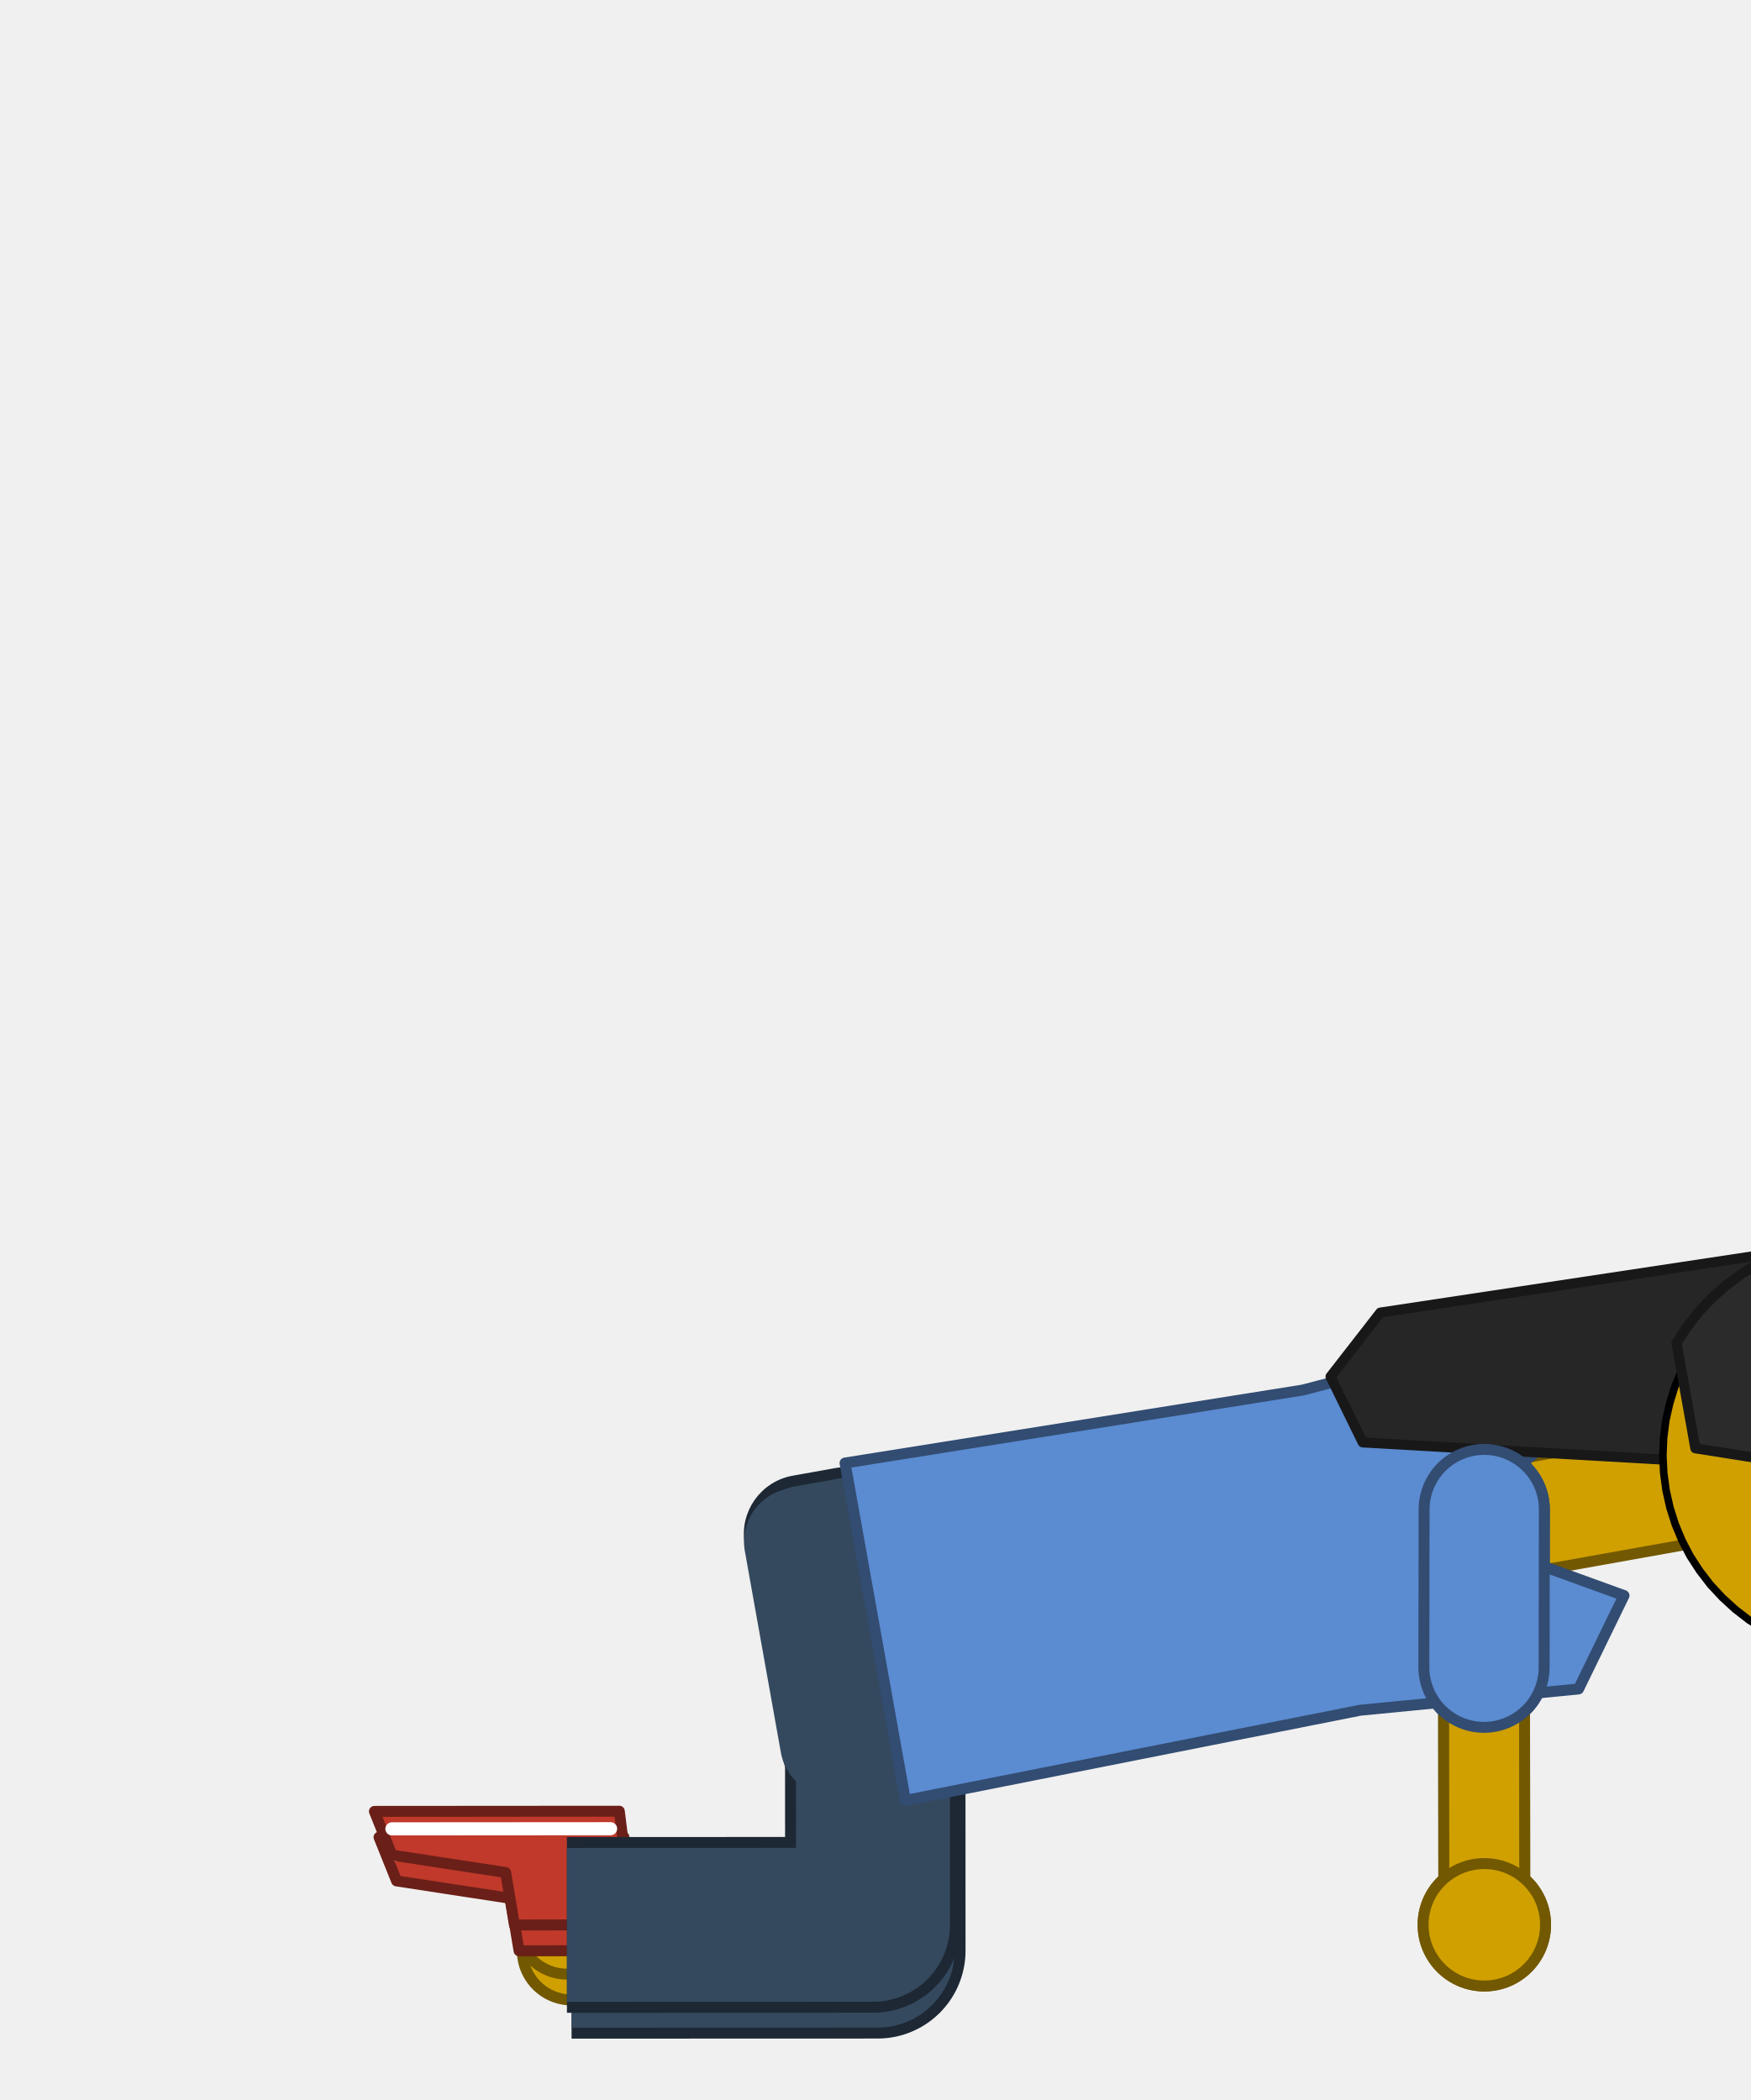
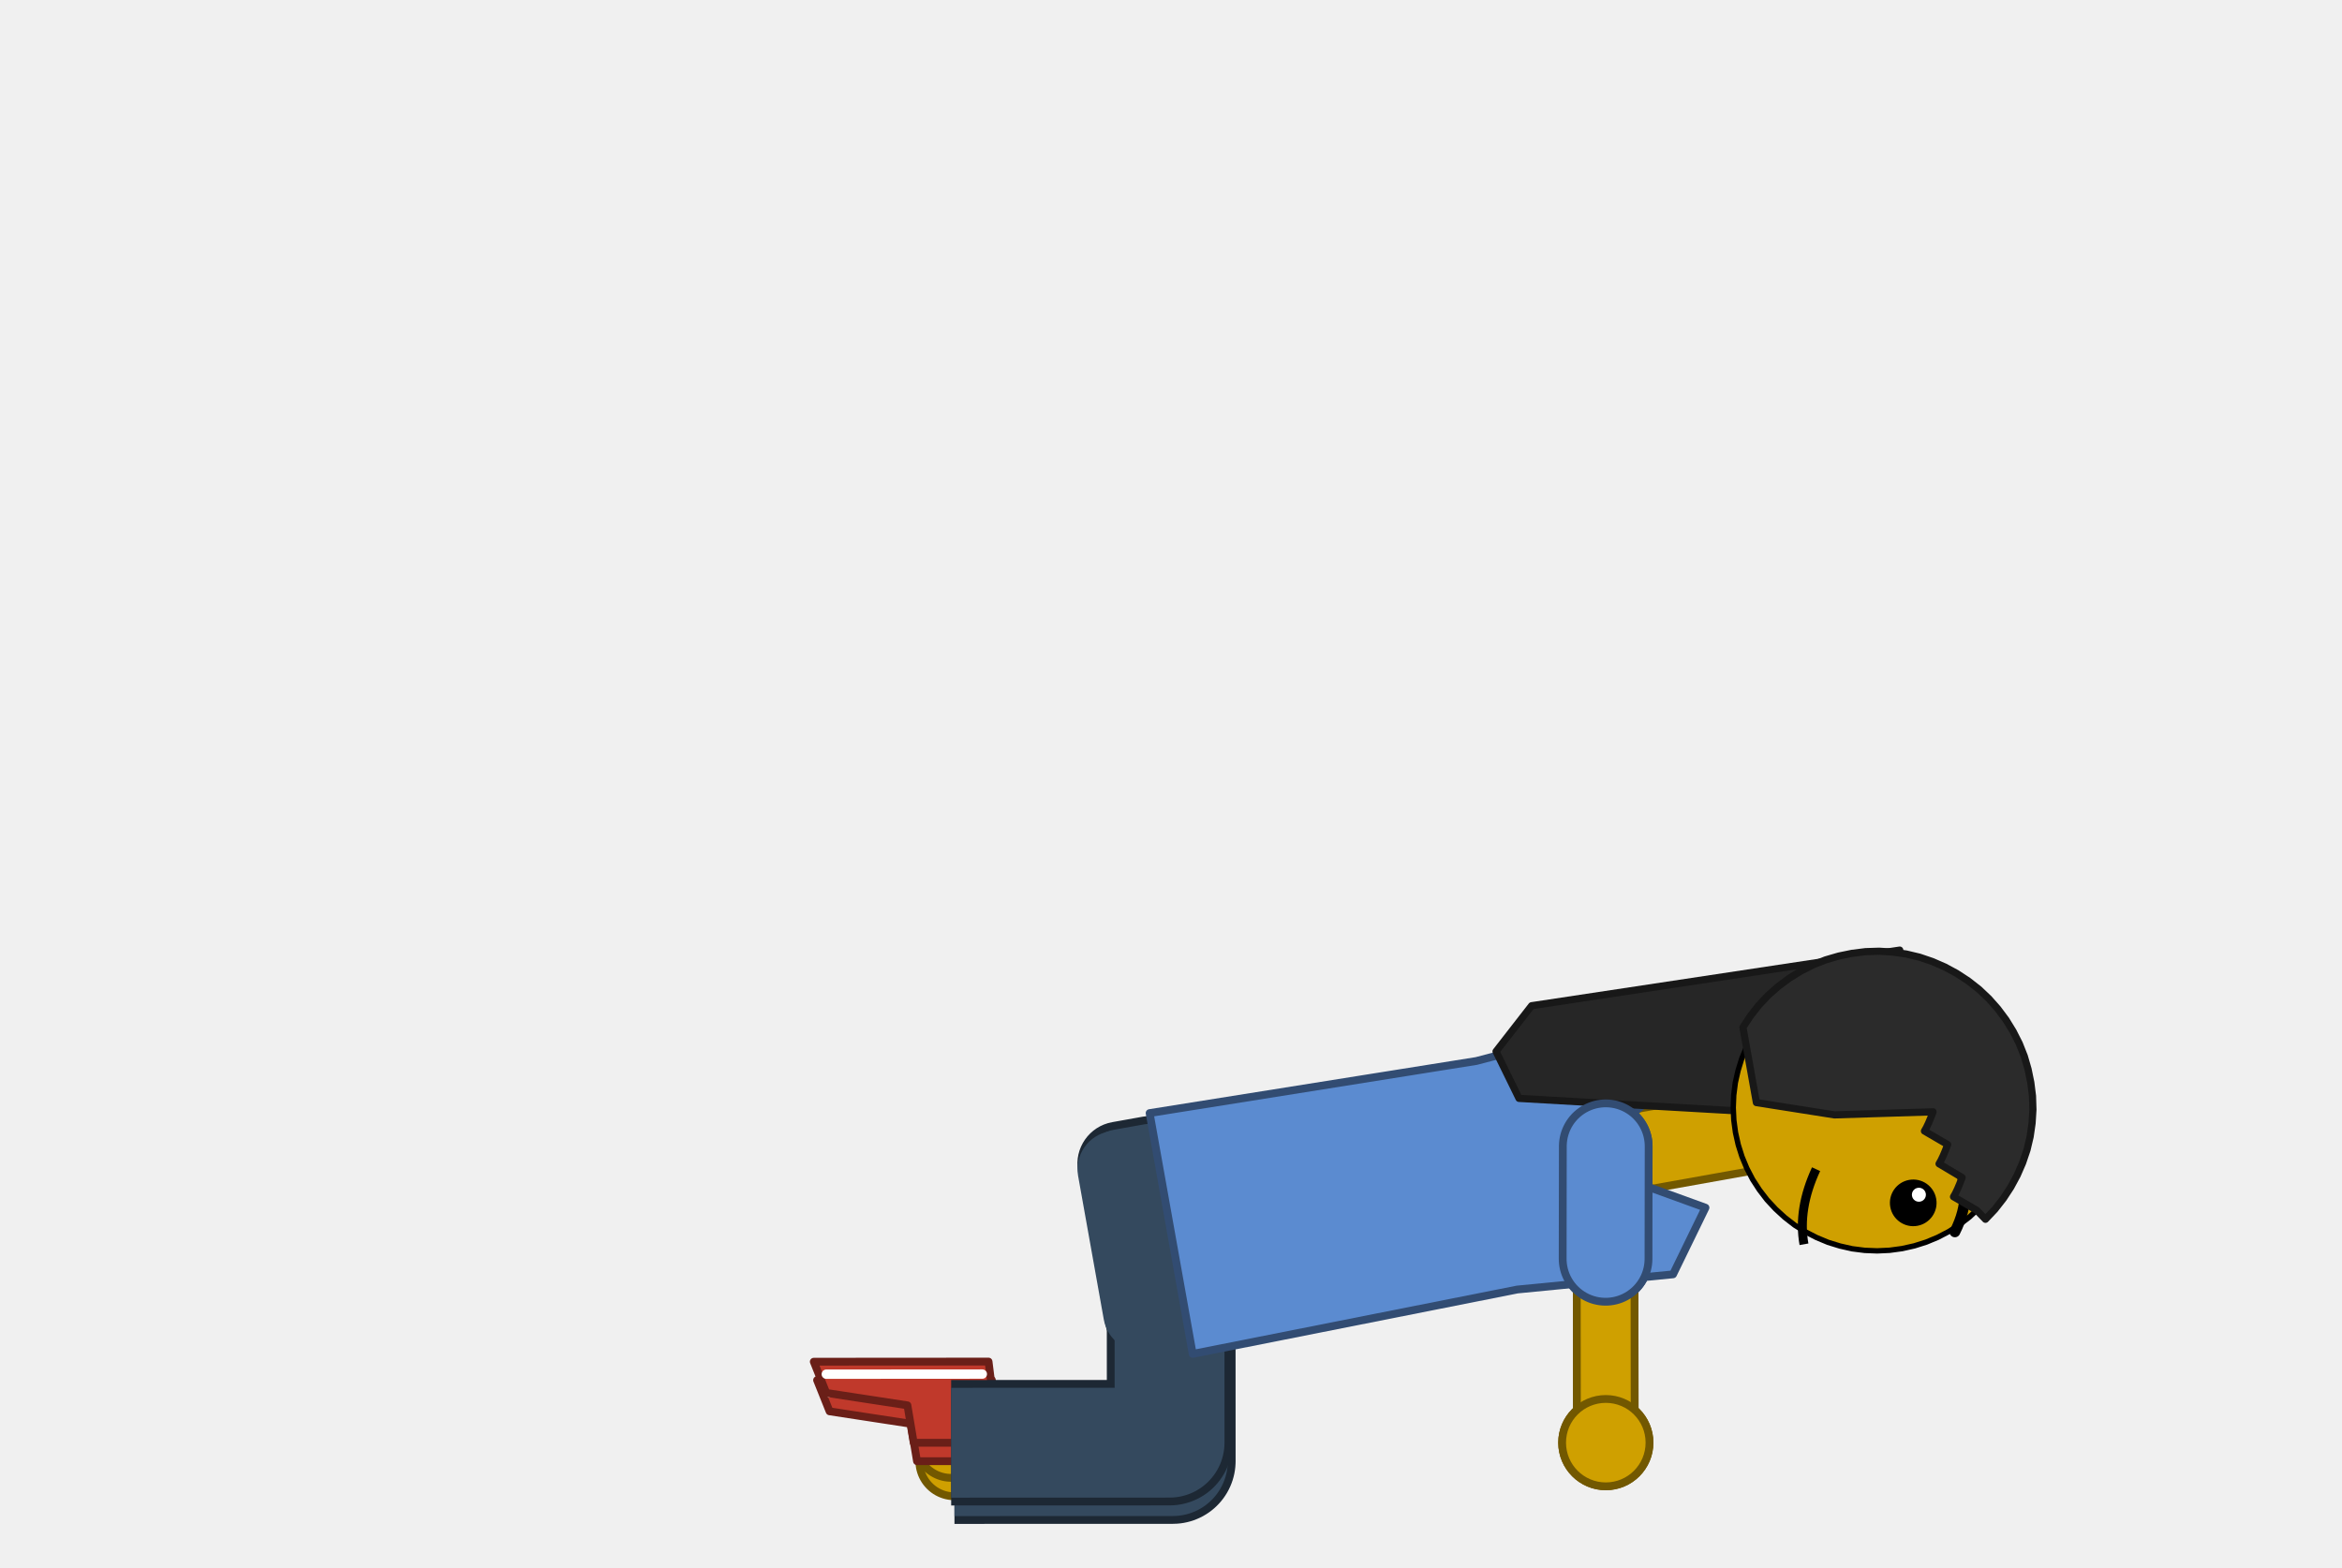
- <svg xmlns="http://www.w3.org/2000/svg" id="pic" viewBox="-200 -195 400 480.3" width="400" height="480">
+ <svg xmlns="http://www.w3.org/2000/svg" id="pic" viewBox="-374.9 -217.1 749.7 502.3" width="750" height="502">
  <defs />
  <g id="figure" transform="translate(0 261.2) scale(1.000) translate(0 -233) rotate(79.85986 0 150)">
    <g data-part="pants">
      <path d="M3 150 L71.9 162.3 L59.6 231.2" fill="none" stroke="#725800" stroke-width="25" stroke-linecap="round" stroke-linejoin="round" />
      <path d="M3 150 L71.9 162.3 L59.6 231.2" fill="none" stroke="#cfa000" stroke-width="20" stroke-linecap="round" stroke-linejoin="round" />
      <path d="M-3 150 L65.9 162.3 L53.6 231.2" fill="none" stroke="#725800" stroke-width="25" stroke-linecap="round" stroke-linejoin="round" />
      <path d="M-3 150 L65.9 162.3 L53.6 231.2" fill="none" stroke="#cfa000" stroke-width="20" stroke-linecap="round" stroke-linejoin="round" />
    </g>
    <g data-part="feet">
      <g transform="rotate(100.1 59.6 231.2)">
        <polygon points="57.6,231.2 71.6,231.2 73.6,243.2 99.6,247.2 103.6,257.2 47.6,257.2 45.6,241.2" fill="#c0392b" stroke="#6a1f18" stroke-width="2.5" stroke-linejoin="round" />
        <line x1="49.6" y1="253.2" x2="99.6" y2="253.2" stroke="#ffffff" stroke-width="3" stroke-linecap="round" />
      </g>
      <g transform="rotate(100.1 53.6 231.2)">
        <polygon points="51.6,231.2 65.6,231.2 67.6,243.2 93.6,247.2 97.6,257.2 41.6,257.2 39.6,241.2" fill="#c0392b" stroke="#6a1f18" stroke-width="2.5" stroke-linejoin="round" />
        <line x1="43.6" y1="253.2" x2="93.6" y2="253.2" stroke="#ffffff" stroke-width="3" stroke-linecap="round" />
      </g>
    </g>
    <g data-part="pants">
      <rect x="-37.2" y="140" width="74.4" height="34.6" rx="12.3" fill="#34495e" stroke="#1d2834" stroke-width="2.5" />
      <path d="M3 150 L71.9 162.3 L59.6 231.2" fill="none" stroke="#1d2834" stroke-width="40.2" stroke-linejoin="round" />
      <path d="M3 150 L71.9 162.3 L59.6 231.2" fill="none" stroke="#34495e" stroke-width="35.2" stroke-linejoin="round" />
      <path d="M-3 150 L65.9 162.3 L53.6 231.2" fill="none" stroke="#1d2834" stroke-width="40.2" stroke-linejoin="round" />
      <path d="M-3 150 L65.9 162.3 L53.6 231.2" fill="none" stroke="#34495e" stroke-width="35.2" stroke-linejoin="round" />
      <g transform="translate(0 1.5)">
        <rect x="-35.7" y="140" width="71.4" height="34.6" rx="12.3" fill="#34495e" />
      </g>
    </g>
    <g data-part="shirt">
      <rect x="-13" y="-42" width="26" height="66" rx="4" fill="#cfa000" stroke="#725800" stroke-width="2.5" />
      <path d="M-3 8 L43.8 16.4 L90.5 24.7" fill="none" stroke="#725800" stroke-width="21" stroke-linecap="round" stroke-linejoin="round" />
      <path d="M-3 8 L43.8 16.4 L90.5 24.7" fill="none" stroke="#cfa000" stroke-width="16" stroke-linecap="round" stroke-linejoin="round" />
      <line x1="-3" y1="8" x2="32.5" y2="14.4" stroke="#324c72" stroke-width="30" stroke-linecap="round" />
      <line x1="-3" y1="8" x2="32.5" y2="14.4" stroke="#5b8bd0" stroke-width="25" stroke-linecap="round" />
      <g data-part="hands">
        <g transform="translate(90.5 24.7) rotate(10.1) scale(1 1)">
          <circle r="14" fill="#cfa000" stroke="#725800" stroke-width="2.5" />
        </g>
      </g>
      <polygon points="-22,-20 0,18 22,-20 41.2,-6 37.2,44 39.2,150 -39.2,150 -37.2,44 -41.2,-6" fill="#5b8bd0" stroke="#324c72" stroke-width="2.5" stroke-linejoin="round" />
    </g>
    <g data-part="hair">
      <g transform="translate(-57.5 -143.3) scale(0.575)">
        <g transform="">
          <polygon points="100,118.6 16,82.6 10.4,290 32,314 60,306 90.4,178.6" fill="#262626" stroke="#181818" stroke-width="4" stroke-linejoin="round" />
        </g>
      </g>
    </g>
    <g data-part="head">
      <g transform="translate(-57.5 -143.3) scale(0.575)">
        <defs>
          <clipPath id="above-crack">
            <rect x="-2000" y="-4000" width="4200" height="4060" />
          </clipPath>
          <clipPath id="below-crack">
            <rect x="-2000" y="60" width="4200" height="4000" />
          </clipPath>
        </defs>
        <path d="M180 110.6 L179.7 117.6 L178.8 124.5 L177.3 131.3 L175.2 138 L172.5 144.4 L169.3 150.6 L165.5 156.5 L161.3 162 L156.6 167.2 L151.4 171.9 L145.9 176.1 L140 179.9 L133.8 183.1 L127.4 185.8 L120.7 187.9 L113.9 189.4 L107 190.3 L100 190.6 L93 190.3 L86.1 189.4 L79.3 187.9 L72.6 185.8 L66.2 183.1 L60 179.9 L54.1 176.1 L48.6 171.9 L43.4 167.2 L38.7 162 L34.5 156.5 L30.7 150.6 L27.5 144.4 L24.8 138 L22.7 131.3 L21.2 124.5 L20.3 117.6 L20 110.6 L20.3 103.6 L21.2 96.7 L22.7 89.9 L24.8 83.2 L27.5 76.8 L30.7 70.6 L34.5 64.7 L38.7 59.2 L43.4 54 L48.6 49.3 L54.1 45.1 L60 41.3 L66.2 38.1 L72.6 35.4 L79.3 33.3 L86.1 31.8 L93 30.9 L100 30.6 L107 30.9 L113.9 31.8 L120.7 33.3 L127.4 35.4 L133.8 38.1 L140 41.3 L145.9 45.1 L151.4 49.3 L156.6 54 L161.3 59.2 L165.5 64.7 L169.3 70.6 L172.5 76.8 L175.2 83.2 L177.3 89.9 L178.8 96.7 L179.7 103.6 Z" fill="#cfa000" stroke="black" stroke-width="3" />
      </g>
    </g>
    <g data-part="eyes">
      <g transform="translate(-57.5 -143.3) scale(0.575)">
        <defs>
          <clipPath id="face-near-e">
            <rect x="100" y="-4000" width="4100" height="8000" />
          </clipPath>
        </defs>
        <g transform="translate(24 0)">
          <g clip-path="url(#face-near-e)">
            <g transform="translate(0 0)">
              <g transform="rotate(0 68 100) translate(68 100) scale(1 1.000) translate(-68 -100)">
                <circle cx="68" cy="100" r="13" fill="#000000" />
              </g>
              <circle cx="64.1" cy="96.1" r="3.9" fill="#ffffff" />
              <g transform="rotate(0 132 100) translate(132 100) scale(1 1.000) translate(-132 -100)">
                <circle cx="132" cy="100" r="13" fill="#000000" />
              </g>
              <circle cx="128.1" cy="96.1" r="3.9" fill="#ffffff" />
            </g>
          </g>
        </g>
      </g>
    </g>
    <g data-part="head">
      <g transform="translate(-57.5 -143.3) scale(0.575)">
        <defs>
          <clipPath id="face-near">
            <rect x="100" y="-4000" width="4100" height="8000" />
          </clipPath>
        </defs>
        <g transform="translate(24 0)">
          <g clip-path="url(#face-near)">
            <path d="M48 80 Q68 65 88 73 M152 80 Q132 65 112 73" stroke="black" fill="none" stroke-width="6" stroke-linecap="round" />
          </g>
        </g>
        <defs>
          <clipPath id="face-far">
            <rect x="-4000" y="-4000" width="4100" height="8000" />
          </clipPath>
        </defs>
        <g transform="translate(68 0)">
          <g clip-path="url(#face-far)">
            <g transform="translate(100 150) scale(1.000 1.000) translate(-100 -150)">
              <path d="M60 150 Q100 178 140 150" stroke="black" fill="none" stroke-width="5" stroke-linejoin="round" />
            </g>
          </g>
        </g>
      </g>
    </g>
    <g data-part="hair">
      <g transform="translate(-57.5 -143.3) scale(0.575)">
        <g transform="">
          <path d="M166.3 65.9 L172.1 62 L167.6 55.9 L162.5 50.2 L157 45 L151.1 40.3 L144.8 36.1 L138.1 32.4 L131.2 29.4 L124 27 L116.6 25.2 L109.1 24.1 L101.5 23.7 L93.9 23.9 L86.4 24.7 L79 26.2 L71.7 28.4 L64.6 31.2 L57.8 34.6 L51.4 38.5 L45.3 43 L39.6 48.1 L34.4 53.6 L29.7 59.5 L25.5 65.8 L21.8 72.5 L18.8 79.4 L16.4 86.6 L14.6 94 L13.5 101.5 L13.1 109.1 L13.3 116.7 L14.1 124.2 L15.6 131.6 L17.8 138.9 L20.6 146 L24 152.8 L27.9 159.2 L32.4 165.3 L37.5 171 L43 176.2 L85.6 176.2 L100 134.6 L108 80.2 Q114.7 84.1 117.7 86.8 L127.4 75.4 Q134.1 79.3 137.1 82 L146.9 70.7 Q153.6 74.6 156.6 77.3 L166.3 65.9 Z" fill="#2b2b2b" stroke="#181818" stroke-width="4" stroke-linejoin="round" />
        </g>
      </g>
    </g>
    <g data-part="shirt">
      <path d="M-3 8 L43.8 16.4 L90.5 24.7" fill="none" stroke="#725800" stroke-width="21" stroke-linecap="round" stroke-linejoin="round" />
      <path d="M-3 8 L43.8 16.4 L90.5 24.7" fill="none" stroke="#cfa000" stroke-width="16" stroke-linecap="round" stroke-linejoin="round" />
      <line x1="-3" y1="8" x2="32.5" y2="14.4" stroke="#324c72" stroke-width="30" stroke-linecap="round" />
      <line x1="-3" y1="8" x2="32.5" y2="14.4" stroke="#5b8bd0" stroke-width="25" stroke-linecap="round" />
    </g>
    <g data-part="hands">
      <g transform="translate(90.5 24.7) rotate(10.1) scale(1 1)">
        <circle r="14" fill="#cfa000" stroke="#725800" stroke-width="2.5" />
      </g>
    </g>
  </g>
</svg>
